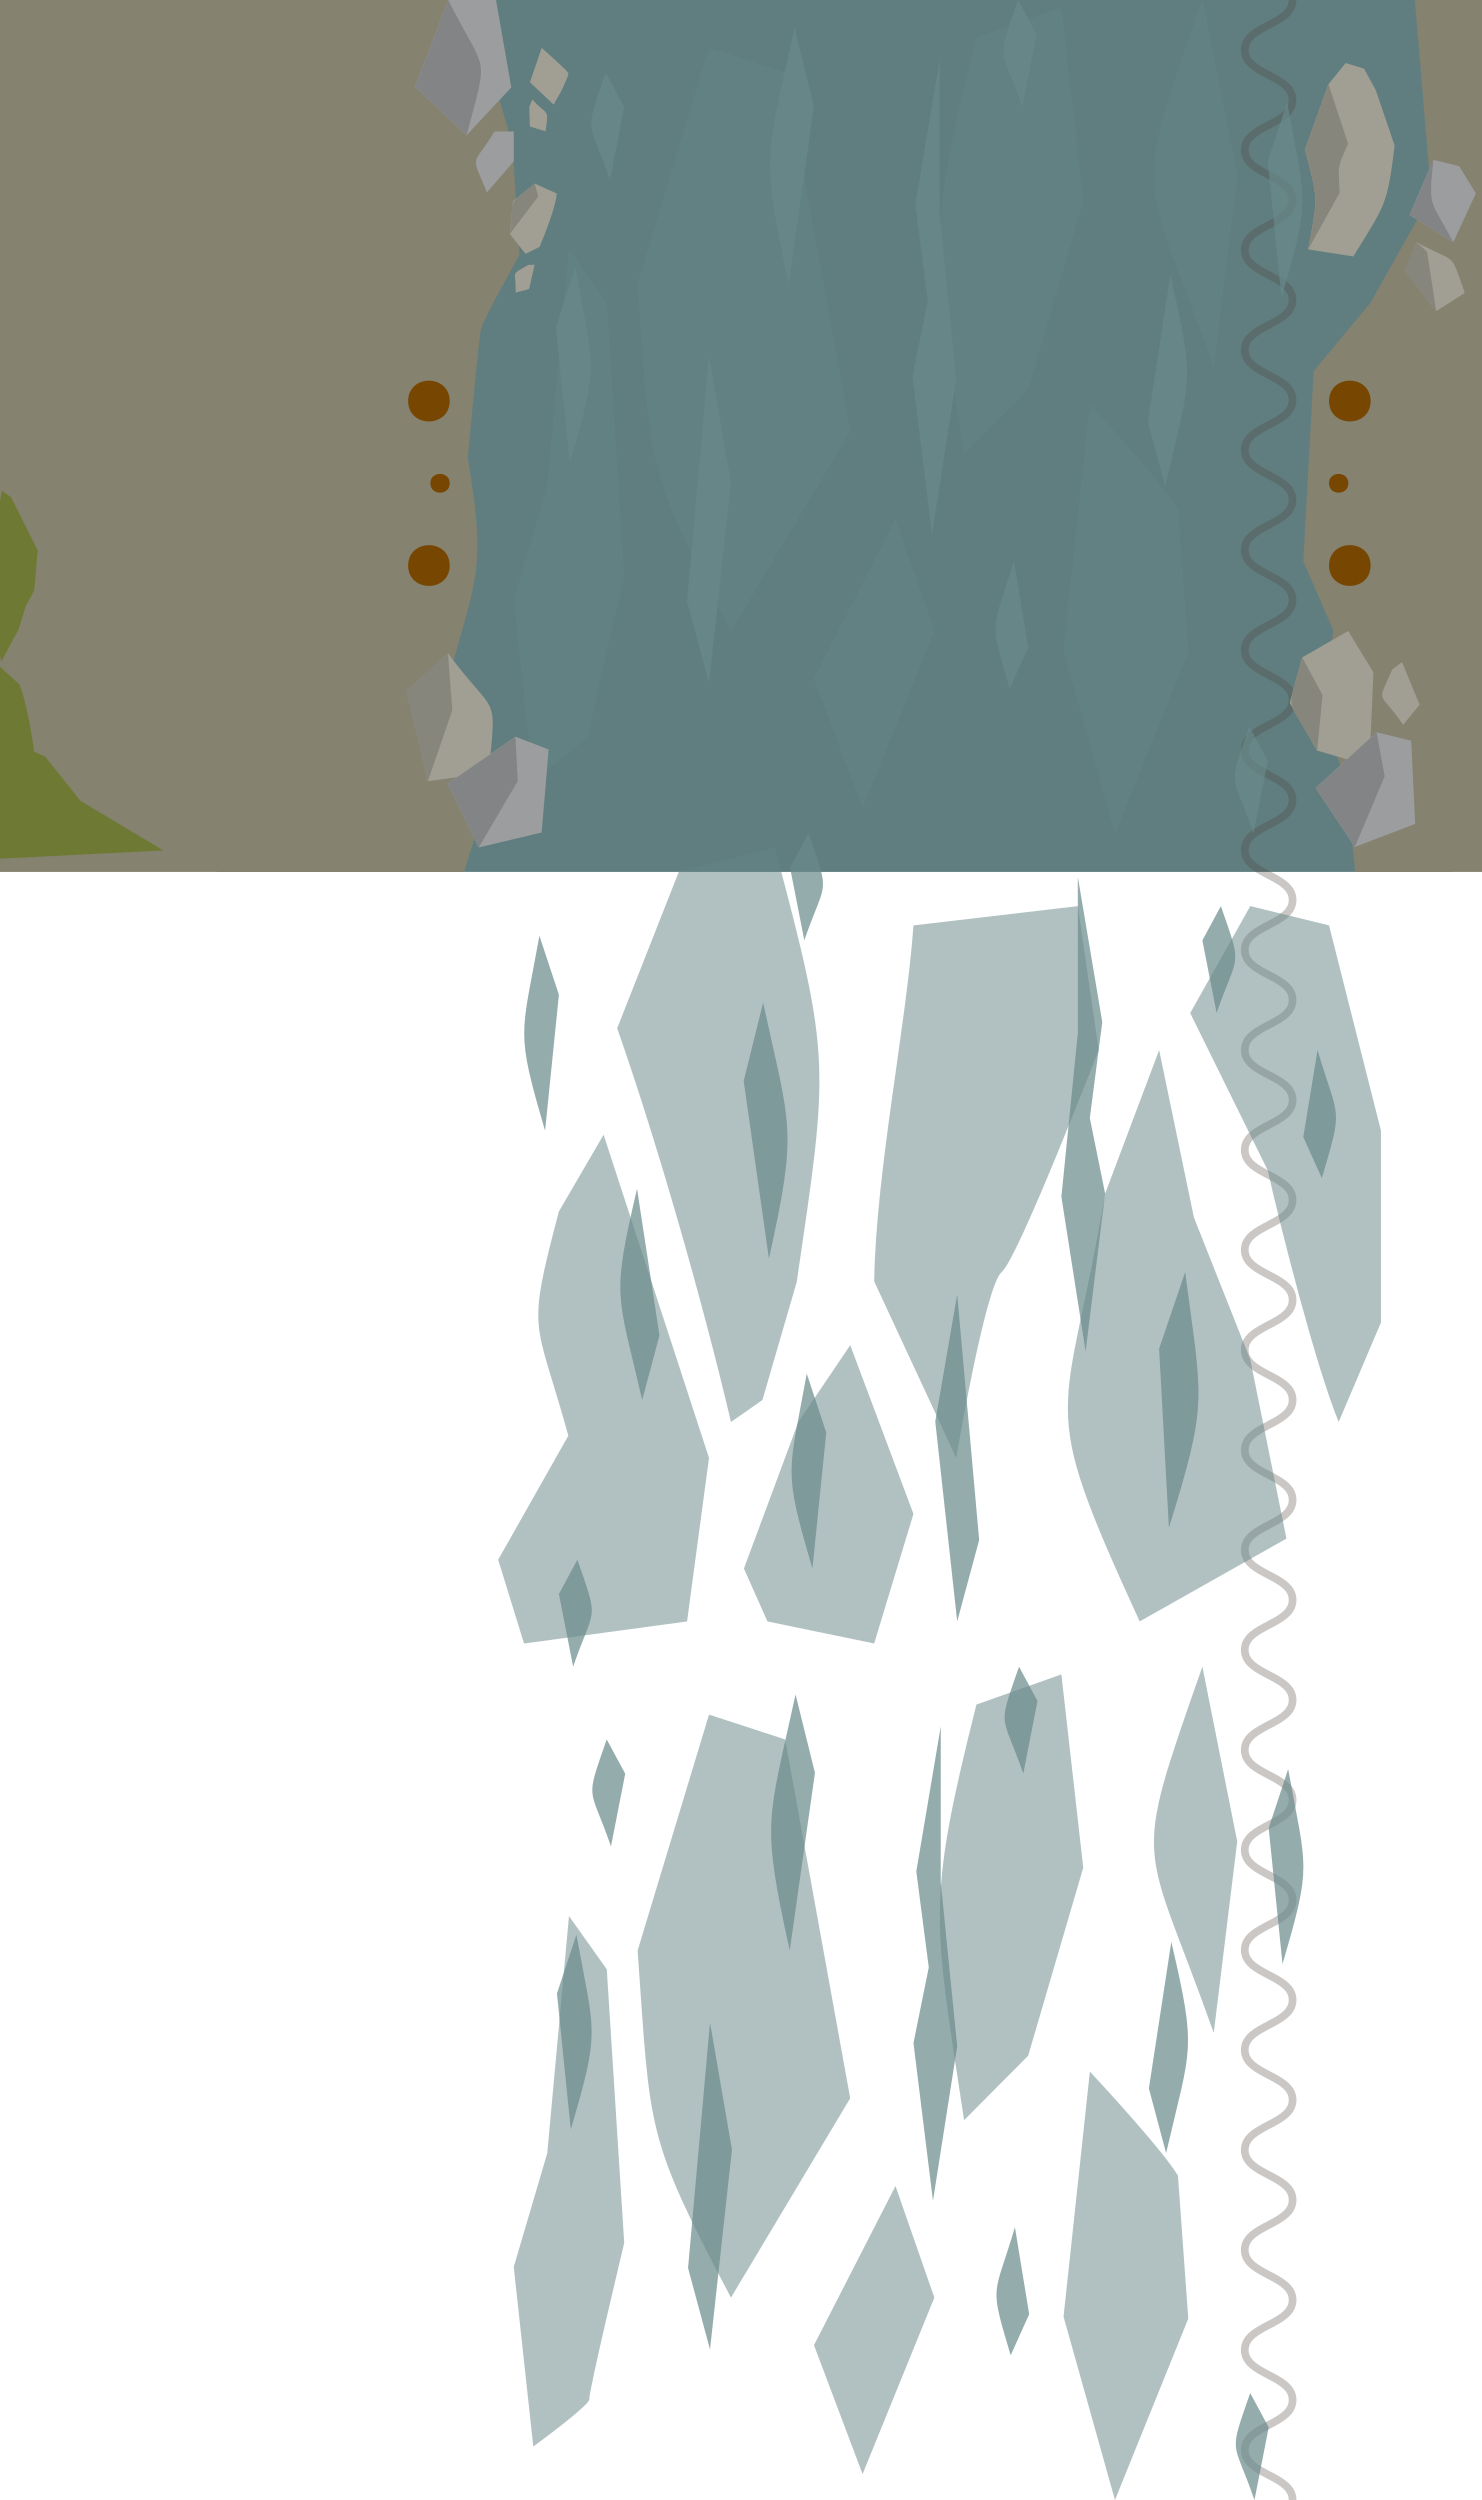
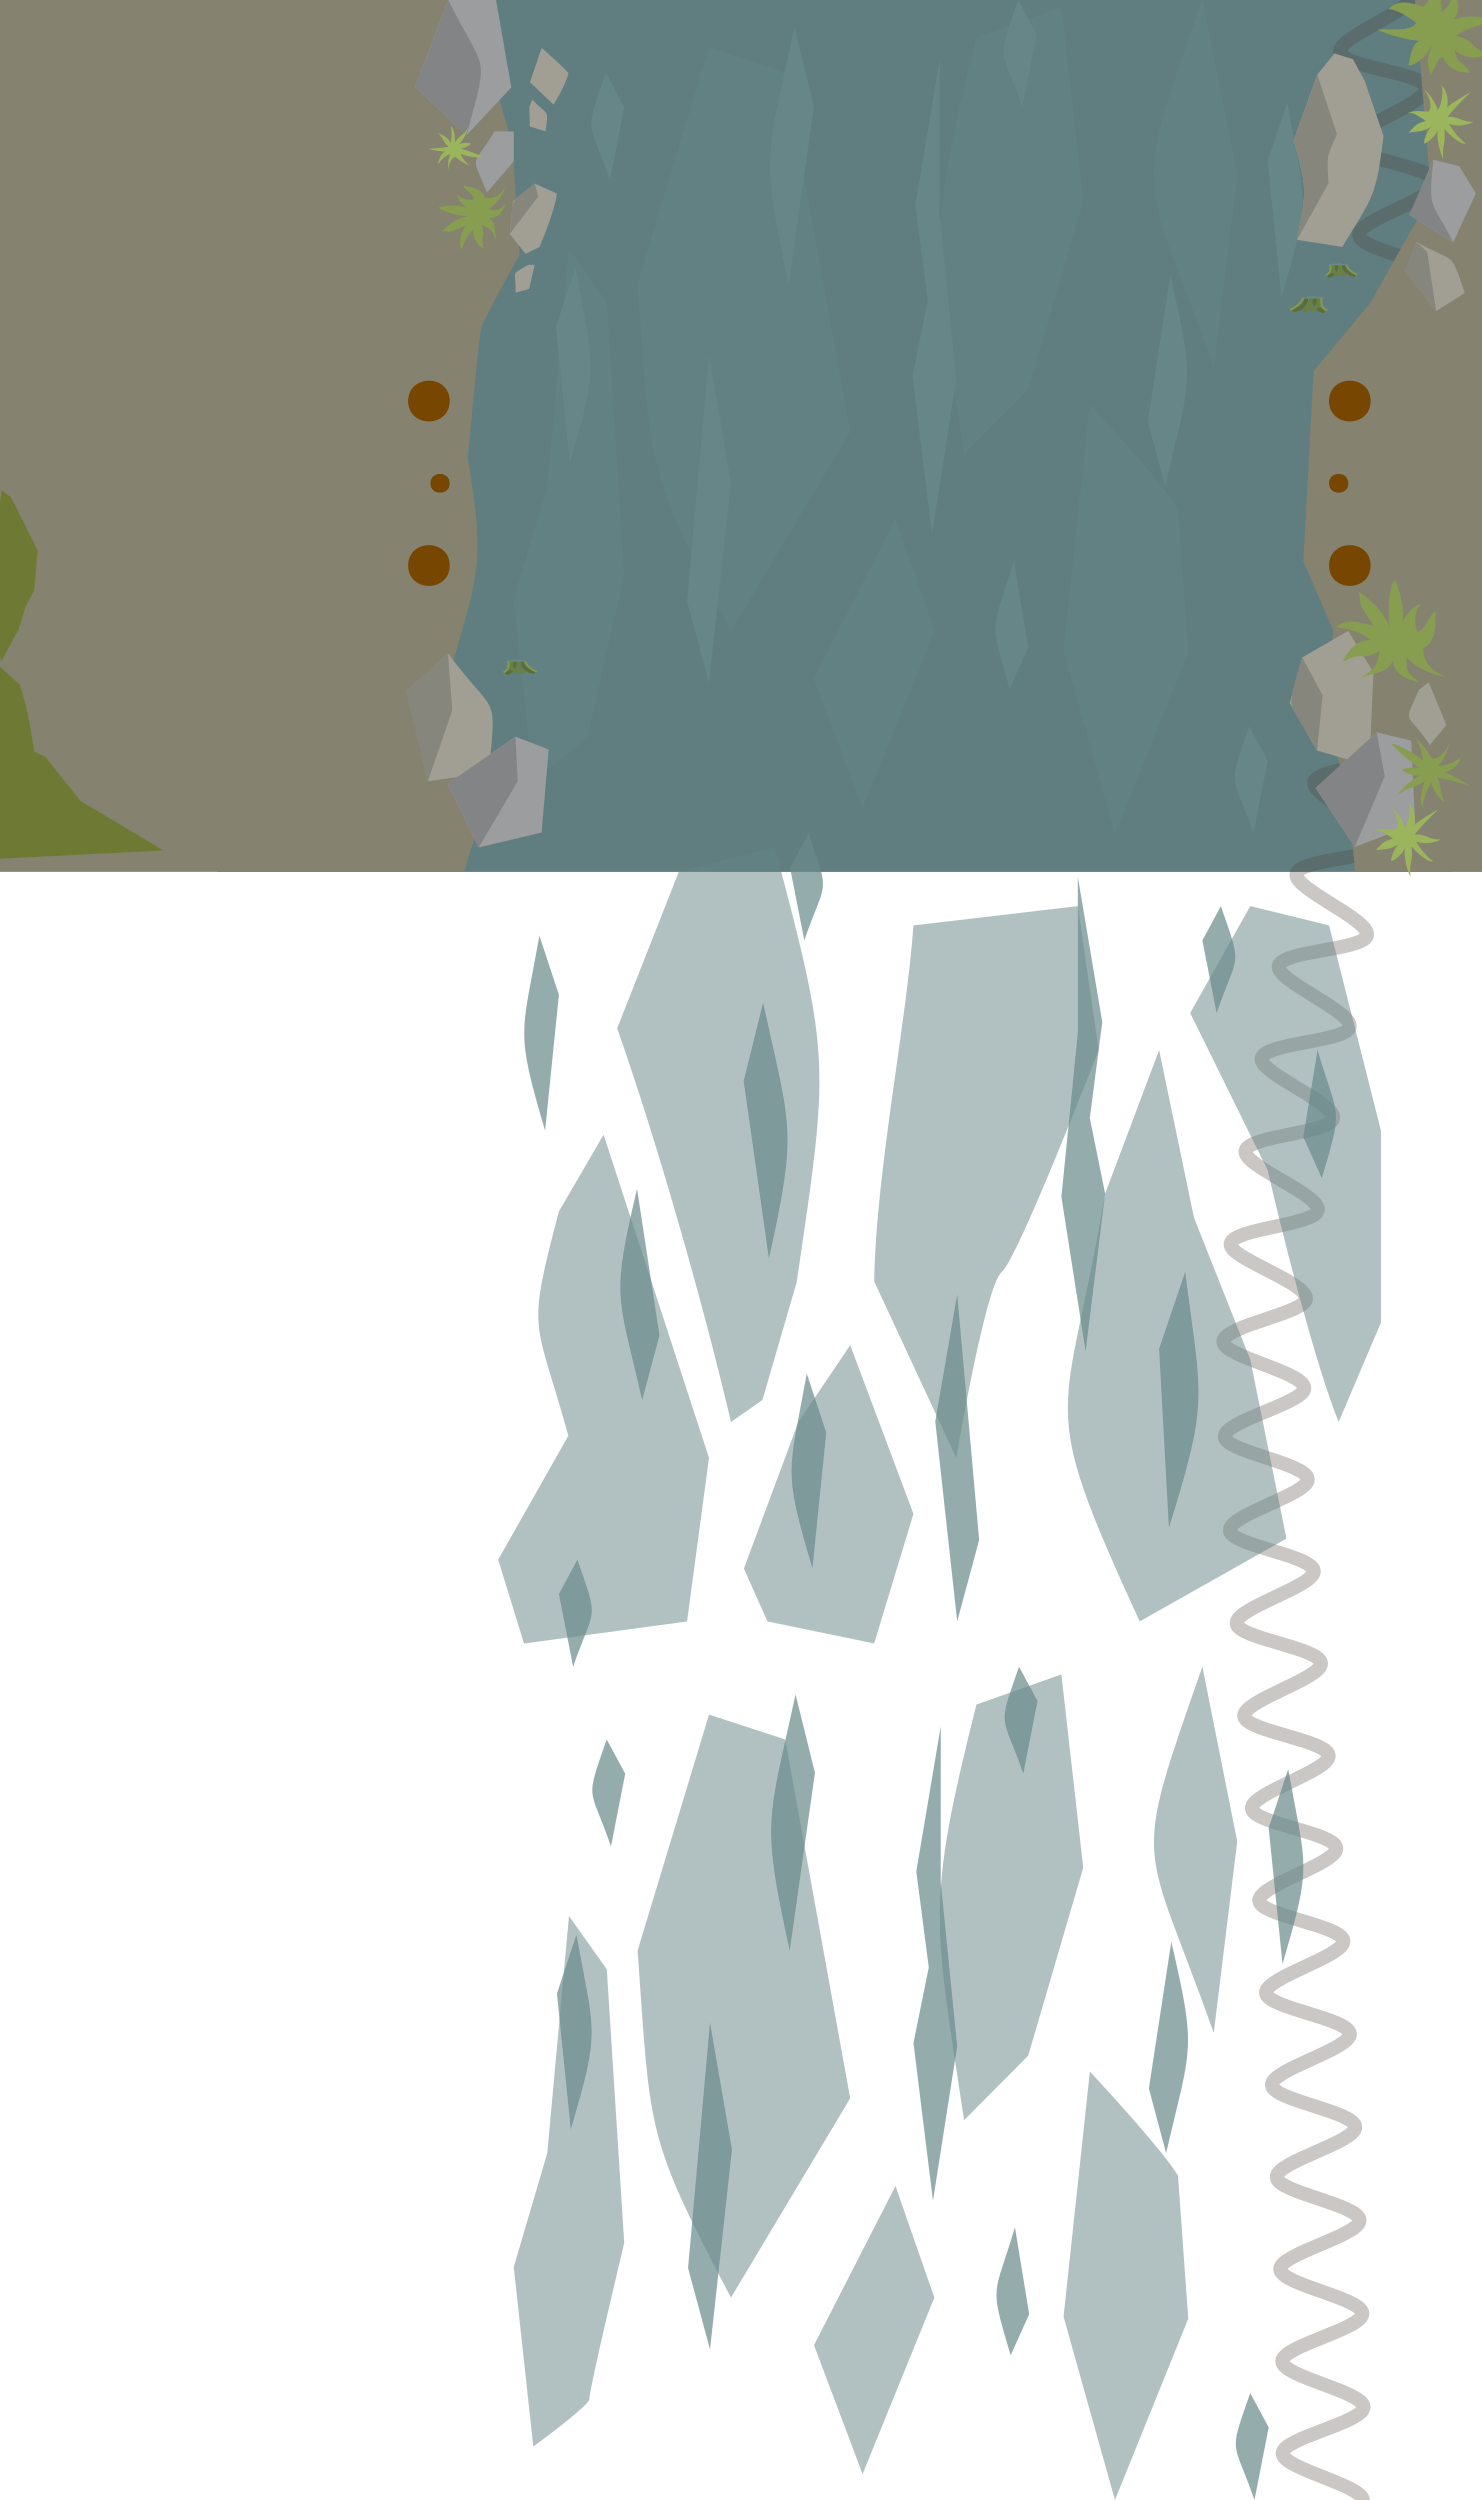
<svg xmlns="http://www.w3.org/2000/svg" viewBox="0 0 1920 3240">
  <defs>
-     <style>.cls-1{fill:#607e80;}.cls-2{opacity:0.3;}.cls-3{fill:none;stroke:#4d443d;stroke-linecap:round;stroke-width:10px;}.cls-4{opacity:0.5;}.cls-5{fill:#648485;}.cls-6{opacity:0.7;}.cls-7{fill:#68898a;}.cls-8{fill:#858270;}.cls-9{fill:#a19f93;}.cls-10{fill:#87867c;}.cls-11{fill:#9c9d9e;}.cls-12{fill:#838485;}.cls-13{fill:#774600;}.cls-14{fill:#6e7a34;}</style>
+     <style>.cls-1{fill:#607e80;}.cls-2{opacity:0.3;}.cls-17,.cls-18,.cls-19,.cls-20,.cls-21,.cls-22,.cls-23,.cls-24,.cls-25,.cls-3{fill:none;stroke-linecap:round;}.cls-3{stroke:#4d443d;stroke-width:18px;}.cls-4{opacity:0.5;}.cls-5{fill:#648485;}.cls-6{opacity:0.7;}.cls-7{fill:#68898a;}.cls-8{fill:#858270;}.cls-9{fill:#a19f93;}.cls-10{fill:#87867c;}.cls-11{fill:#9c9d9e;}.cls-12{fill:#838485;}.cls-13{fill:#774600;}.cls-14{fill:#6e7a34;}.cls-15{fill:#9bb55c;}.cls-16{fill:#879e50;}.cls-17,.cls-20,.cls-23{stroke:#6a803d;}.cls-17,.cls-18,.cls-19,.cls-20,.cls-21,.cls-22,.cls-23,.cls-24,.cls-25{stroke-miterlimit:10;}.cls-17,.cls-18{stroke-width:4.81px;}.cls-18,.cls-21,.cls-24{stroke:#5c6e35;}.cls-19,.cls-22,.cls-25{stroke:#829c4c;}.cls-19{stroke-width:2.41px;}.cls-20,.cls-21{stroke-width:4.57px;}.cls-22{stroke-width:2.28px;}.cls-23,.cls-24{stroke-width:5.33px;}.cls-25{stroke-width:2.67px;}</style>
  </defs>
  <g id="river-crossing">
    <g id="water">
      <rect id="base" class="cls-1" x="281.42" y="-50" width="1600" height="1180" />
      <g id="eels">
        <g id="rc-eel" class="cls-2">
-           <path class="cls-3" d="M1675.21,0c0,32.4-62,32.4-62,64.8s62,32.4,62,64.8-62,32.4-62,64.8,62,32.39,62,64.79-62,32.4-62,64.8,62,32.39,62,64.79-62,32.4-62,64.8,62,32.4,62,64.79-62,32.4-62,64.8,62,32.4,62,64.8-62,32.4-62,64.79,62,32.4,62,64.8-62,32.4-62,64.8,62,32.4,62,64.8-62,32.4-62,64.8,62,32.4,62,64.79-62,32.4-62,64.8,62,32.4,62,64.8-62,32.4-62,64.8,62,32.4,62,64.8-62,32.4-62,64.8,62,32.4,62,64.8-62,32.4-62,64.8,62,32.4,62,64.8-62,32.4-62,64.8,62,32.4,62,64.8-62,32.4-62,64.8,62,32.4,62,64.8-62,32.4-62,64.8,62,32.4,62,64.8-62,32.4-62,64.8,62,32.4,62,64.8-62,32.4-62,64.8,62,32.4,62,64.8-62,32.4-62,64.8,62,32.4,62,64.8-62,32.4-62,64.8,62,32.4,62,64.8-62,32.4-62,64.8,62,32.4,62,64.8-62,32.4-62,64.8,62,32.4,62,64.81-62,32.4-62,64.8,62,32.4,62,64.8-62,32.41-62,64.81,62,32.4,62,64.8-62,32.4-62,64.8,62,32.41,62,64.81-62,32.41-62,64.81,62,32.4,62,64.81" />
+           <path class="cls-3" d="M1831.82-7.9c3.1,20.42-97.89,55.48-95.18,75.06,2.82,20.46,109.53,26.93,111.93,46.55,2.51,20.5-99.52,52.41-97.46,72.07,2.16,20.54,108.58,30.69,110.26,50.39,1.76,20.57-101.41,48.54-100.15,68.27,1.32,20.59,107.21,35.24,108,55C1870.08,380,1765.72,403.2,1766,423c.32,20.56,105.34,40.47,105.13,60.33-.21,20.51-105.65,38.13-106.41,58-.77,20.42,103,46,101.7,66-1.34,20.32-107.58,32.17-109.42,52.16-1.86,20.19,100.42,51.18,98.08,71.2s-109,26.72-111.84,46.78c-2.77,19.9,98.1,55.26,94.93,75.34-3.12,19.78-110,22.6-113.46,42.71-3.39,19.67,96.42,57.89,92.74,78-3.58,19.58-110.5,20.17-114.33,40.33-3.7,19.51,95.58,59.1,91.67,79.29-3.77,19.47-110.68,19.28-114.61,39.49-3.78,19.45,95.43,59.23,91.52,79.47-3.75,19.44-110.66,19.52-114.51,39.78-3.69,19.44,95.75,58.65,92,78.93-3.61,19.46-110.51,20.45-114.16,40.74-3.51,19.48,96.34,57.66,92.8,78-3.39,19.5-110.28,21.74-113.68,42.07-3.28,19.54,97,56.47,93.77,76.82-3.15,19.56-110,23.19-113.13,43.55-2.82,18.3,99.34,49.77,97.89,71.27-1.27,18.85-106.9,34.5-107.24,55.67-.32,19.13,104.69,39.16,105,60.09.32,19.29-104,42.27-103.21,63,.76,19.4,106.59,34.48,107.72,55.1,1.07,19.48-102.49,45.82-101.14,66.33,1.29,19.54,107.42,32.22,108.93,52.65,1.44,19.58-101.7,47.54-100.1,67.91,1.54,19.62,107.8,31.2,109.46,51.52,1.61,19.66-101.36,48.26-99.68,68.53,1.64,19.69,107.93,31,109.61,51.2,1.64,19.72-101.32,48.35-99.66,68.56,1.63,19.74,107.89,31.22,109.51,51.42,1.58,19.76-101.5,48-99.94,68.16,1.53,19.79,107.72,31.88,109.21,52,1.46,19.82-101.83,47.28-100.43,67.43,1.37,19.84,107.45,32.85,108.75,53,1.27,19.86-102.28,46.28-101.1,66.42,1.16,19.88,107.09,34.08,108.14,54.21,1,19.9-102.83,45-101.91,65.17.9,19.91,106.63,35.54,107.4,55.67.76,19.93-103.46,43.55-102.85,63.67.6,19.94,106.07,37.23,106.52,57.34s-104.17,41.84-103.91,62,105.41,39.13,105.49,59.23-104.93,39.89-105,60,104.62,41.22,104.29,61.31" />
        </g>
      </g>
-       <g id="water-middle" class="cls-4">
+       <g id="rc-water-middle" class="cls-4">
        <path class="cls-5" d="M918.89,62.14,826.33,368c16.87,234.07,9.31,238.64,121,449.71l154.55-258.37-84.24-465Z" />
        <path class="cls-5" d="M1412.49,524.66l-34.14,317.71L1445,1080l95-235L1526.6,659.65C1506.79,627.16,1438.87,553.32,1412.49,524.66Z" />
        <path class="cls-5" d="M1558.31,0c-94.15,268.46-76.79,216,14.69,474.67l30.45-248.19Z" />
        <polygon class="cls-5" points="1160.56 673.04 1054.9 879.32 1117.89 1046.43 1210.92 817.69 1160.56 673.04" />
        <path class="cls-5" d="M709.27,630.47,665.81,778l25.34,232.7s74.17-54,72.68-61.57S809,746.88,809,746.88L786.4,392.21l-49-69Z" />
        <path class="cls-5" d="M1265.44,49.1c-65.84,261.61-55.2,278.17-16,538.67l83.06-83.56,71.4-243.7L1375.55,10Z" />
        <path class="cls-5" d="M918.89,2222.14,826.33,2528c16.87,234.07,9.31,238.64,121,449.71l154.55-258.37-84.24-465Z" />
        <path class="cls-5" d="M1412.49,2684.66l-34.14,317.71L1445,3240l95-235-13.35-185.36C1506.79,2787.16,1438.87,2713.32,1412.49,2684.66Z" />
        <path class="cls-5" d="M1558.31,2160c-94.15,268.46-76.79,216,14.69,474.67l30.45-248.19Z" />
        <polygon class="cls-5" points="1160.56 2833.04 1054.9 3039.32 1117.89 3206.43 1210.92 2977.69 1160.56 2833.04" />
        <path class="cls-5" d="M709.27,2790.47,665.81,2938l25.34,232.7s74.17-54,72.68-61.57S809,2906.88,809,2906.88L786.4,2552.21l-49-69Z" />
        <path class="cls-5" d="M1265.44,2209.1c-65.84,261.61-55.2,278.17-16,538.67l83.06-83.56,71.4-243.7L1375.55,2170Z" />
        <path class="cls-5" d="M879.67,1130l-79.82,202.65C852,1481.21,911.59,1690.1,947.34,1842.88l40.77-28.46,44.45-152.88c41.15-281,45.41-286.77-28.45-563.29Z" />
        <path class="cls-5" d="M724.35,1570c-42.83,162.45-30.83,134.6,12.21,290.66l-90.94,160.72L679.15,2130l211.29-28.61,28.45-211.92-136.63-418.9Z" />
        <path class="cls-5" d="M1132.91,1660.65c2.39-143.22,41.84-333,50.94-461.33l213-25,27,186.59s-104.48,270.23-125.66,287.67-58.92,240.91-58.92,240.91Z" />
        <polygon class="cls-5" points="1034.69 1842.88 964.11 2032.82 994.61 2101.39 1132.91 2129.99 1183.85 1961.99 1101.89 1743.32 1034.69 1842.88" />
        <path class="cls-5" d="M1432.24,1546.92c-51.48,305.88-92.22,255.9,44.76,554.46L1667.24,1994l-46.88-232-73-184-45.11-217.11Z" />
        <path class="cls-5" d="M1620.36,1174.29l-77.88,138.62,100.45,203.74c17.69,78.2,62.12,253.22,92,326.23L1789.74,1714V1465.38l-67.3-266.06Z" />
      </g>
-       <g id="water-top" class="cls-6">
+       <g id="rc-water-top" class="cls-6">
        <path class="cls-7" d="M1031.05,2196c-36.08,165.8-44.84,162.34-7.54,332l32.67-230.38Z" />
        <path class="cls-7" d="M1315.35,2886.46c-27.47,92.73-33.86,70.79-5.53,166l24-53.26Z" />
        <path class="cls-7" d="M1511.31,2790.47c32.4-140.21,40.18-130.25,6.71-273.79l-29.09,190Z" />
        <path class="cls-7" d="M791.82,2392.91c-27.84-80.57-34.26-55.77-5.53-138.62l24,44.47Z" />
        <path class="cls-7" d="M747.07,2507.18c23.76,131.93,31.25,121-7.33,252.6l-17.93-176.16Z" />
        <path class="cls-7" d="M1326.18,2298.63c-27.85-80.57-34.27-55.78-5.53-138.63l23.95,44.48Z" />
        <path class="cls-7" d="M1669.47,2292.77c23.76,131.93,31.25,121-7.34,252.61l-17.92-176.17Z" />
        <path class="cls-7" d="M1625.79,3240c-27.85-80.57-34.27-55.78-5.53-138.63l24,44.48Z" />
        <polygon class="cls-7" points="891.72 2939.42 920.17 3044.97 948.62 2785.86 920.17 2621.11 891.72 2939.42" />
        <polygon class="cls-7" points="1219.16 2438.79 1240.54 2651.94 1209.13 2852.26 1183.85 2647.77 1203.69 2549.82 1187.54 2425.41 1219.25 2237.19 1219.16 2438.79" />
        <path class="cls-7" d="M1029.77,36c-36.08,165.8-44.84,162.34-7.54,332L1054.9,137.6Z" />
        <path class="cls-7" d="M1314.07,726.46c-27.47,92.73-33.86,70.79-5.53,166l24-53.26Z" />
        <path class="cls-7" d="M1510,630.47c32.4-140.21,40.18-130.25,6.71-273.79l-29.09,190Z" />
        <path class="cls-7" d="M790.54,232.91C762.7,152.34,756.28,177.14,785,94.29l24,44.47Z" />
        <path class="cls-7" d="M745.79,347.18c23.76,131.93,31.25,121-7.33,252.6L720.53,423.62Z" />
        <path class="cls-7" d="M1324.9,138.63c-27.85-80.57-34.27-55.78-5.53-138.63l24,44.48Z" />
        <path class="cls-7" d="M1668.19,132.77c23.76,131.93,31.25,121-7.34,252.61l-17.92-176.17Z" />
        <path class="cls-7" d="M1624.51,1080c-27.85-80.57-34.27-55.78-5.53-138.63l24,44.48Z" />
        <polygon class="cls-7" points="890.44 779.42 918.89 884.97 947.34 625.86 918.89 461.12 890.44 779.42" />
        <polygon class="cls-7" points="1217.88 278.79 1239.26 491.94 1207.85 692.26 1182.57 487.77 1202.41 389.82 1186.26 265.41 1217.97 77.19 1217.88 278.79" />
        <path class="cls-7" d="M989,1299.4c36.08,165.8,44.83,162.34,7.54,332L963.82,1401Z" />
        <path class="cls-7" d="M1707.53,1360.88c27.47,92.73,33.87,70.79,5.53,166l-24-53.26Z" />
        <path class="cls-7" d="M832.3,1814.42c-32.4-140.2-40.18-130.24-6.71-273.79l29.09,190Z" />
        <path class="cls-7" d="M1576.74,1312.91c27.84-80.57,34.26-55.77,5.52-138.62l-24,44.47Z" />
        <path class="cls-7" d="M1045.57,1780.21c-23.75,131.93-31.24,121,7.34,252.61l17.92-176.17Z" />
        <path class="cls-7" d="M1042.38,1218.63c27.85-80.57,34.27-55.78,5.53-138.63l-24,44.48Z" />
        <path class="cls-7" d="M699.09,1212.77c-23.76,131.93-31.25,121,7.34,252.61l17.92-176.17Z" />
        <path class="cls-7" d="M742.77,2160c27.85-80.57,34.27-55.78,5.53-138.63l-23.95,44.48Z" />
        <polygon class="cls-7" points="1268.99 1995.83 1240.54 2101.39 1212.09 1842.27 1240.54 1677.53 1268.99 1995.83" />
        <polygon class="cls-7" points="1396.93 1337.94 1375.55 1551.09 1406.96 1751.41 1432.24 1546.92 1412.4 1448.97 1428.55 1324.56 1396.84 1136.34 1396.93 1337.94" />
        <path class="cls-7" d="M1536,1648.55c21.85,168.45,30.47,165.65-21.09,331.47l-12.72-232Z" />
      </g>
    </g>
-     <g id="ground-2" data-name="ground">
-       <path class="cls-8" d="M-50-50H649.21L631.43,74.88,664.12,187l9,143.29S626.42,414.05,623.43,426s-17.18,167.7-17.18,167.7C631.54,744,616,748.05,579,888.51c79.89,140.84,67.78,88.14,22.39,241.49H-50Z" />
+     <g id="ground-3" data-name="ground">
+       <path class="cls-8" d="M-50-50.06H649.23L631.45,74.82,664.14,187l9,143.28S626.44,414,623.45,425.93s-17.18,167.71-17.18,167.71C631.56,743.9,616,748,579.06,888.45c79.89,140.85,67.78,88.15,22.39,241.49H-50Z" />
      <path class="cls-8" d="M1970-50V1130H1756.27l-10.45-111.64-31.34-94,13.43-107.46-38.81-89.56L1702.54,481,1775.67,393l79.11-140.3c-6.25-75-19-227.4-25.23-302.69Z" />
    </g>
    <g id="rocks">
      <path class="cls-9" d="M580.54,846.51c62.68,85.29,63.65,46.51,52.73,154.93l-78.68,11S530.36,903.18,528,900.18,580.54,846.51,580.54,846.51Z" />
      <path class="cls-9" d="M726.32,120.13S737.25,98.42,736.52,95,702,62.14,702,62.14l-15.2,44.46,30.63,28.93Z" />
-       <path class="cls-9" d="M1721.67,109.07l-30.37,84.71c17.36,66.48,16.77,62.25,4.09,129.46l58.53,9.13c40.84-66.94,43.88-64.44,53.53-143.8L1783,116.89l-15.13-27.8-23.89-7.39Z" />
-       <path class="cls-10" d="M1747.2,186.4l-25.53-77.33-30.37,84.71c17.36,66.48,16.77,62.25,4.09,129.46l40.83-73.41C1734.71,215.21,1732.17,218.58,1747.2,186.4Z" />
+       <path class="cls-9" d="M1707.23,96.68l-30.37,84.72c17.36,66.47,16.76,62.24,4.08,129.46l58.53,9.12c40.84-66.93,43.89-64.44,53.54-143.8l-24.5-71.68-15.14-27.8-23.88-7.39Z" />
+       <path class="cls-10" d="M1732.75,174l-25.52-77.33-30.37,84.72c17.36,66.47,16.76,62.24,4.08,129.46l40.84-73.42C1720.27,202.82,1717.73,206.2,1732.75,174Z" />
      <path class="cls-9" d="M685.92,138.75l.82,25.23,20.19,6.17c4.94-31.19,2.34-19.35-17-41.17Z" />
-       <path class="cls-9" d="M1804.56,867.37c-21.25,48.16-17.4,25.51,13.92,72l21.33-26.07L1817,858.19Z" />
+       <path class="cls-9" d="M1839.22,893.6c-21.24,48.16-17.39,25.5,13.93,72l21.33-26.08-22.81-55.11Z" />
      <polygon class="cls-9" points="1687.66 852.02 1671.56 911.03 1706.97 972.72 1760.08 988.28 1776.17 958.24 1779.93 871.34 1747.2 817.69 1687.66 852.02" />
      <path class="cls-10" d="M1714.08,900.84,1687.66,852c-23,79.32-18.08,50.1,19.31,120.7Z" />
      <polygon class="cls-10" points="586.2 920.45 554.59 1012.44 525.76 895.07 580.54 846.51 586.2 920.45" />
      <path class="cls-9" d="M684.61,343.31c-24.34,14.51-15.59,5.77-16.34,35.95l17.49-4.79,7.18-31.31Z" />
      <path class="cls-9" d="M692.94,237.92,664.8,261l-4.09,42.11,20.39,25.85,18.16-9c6.55-15.46,21.19-52.51,22.32-69.13Z" />
      <path class="cls-10" d="M697.59,254.64l-4.65-16.72c-38.46,30.54-26,18.06-32.23,65.17Z" />
      <path class="cls-9" d="M1836.36,314c51,28.48,42.6,8.79,61.92,65.73l-37,23.52s-37.17-49.32-39.07-50.27S1836.36,314,1836.36,314Z" />
      <polygon class="cls-10" points="1849.65 326.61 1861.29 403.25 1819.95 350.91 1836.36 314 1849.65 326.61" />
      <path class="cls-11" d="M640.83,170.38c-28.64,48-31.6,26-9.73,79l34.71-40.3V170.38Z" />
      <polygon class="cls-11" points="711.07 971.38 701.97 1078.9 620.47 1098.25 580.18 1015.76 668.02 954.71 711.07 971.38" />
      <polygon class="cls-12" points="668.02 954.71 670.99 1012.44 620.47 1098.25 580.18 1015.76 668.02 954.71" />
      <polygon class="cls-11" points="1828.91 959.95 1834.11 1067.73 1755.88 1097.69 1705.04 1021.25 1784.04 949.12 1828.91 959.95" />
      <polygon class="cls-12" points="1784.04 949.12 1794.61 1005.95 1755.88 1097.69 1705.04 1021.25 1784.04 949.12" />
      <polygon class="cls-11" points="1891.29 215.53 1912.68 250.63 1883.46 314 1826.87 278.51 1857.68 207.03 1891.29 215.53" />
      <path class="cls-12" d="M1857.68,207c-6.8,66.08-3.51,50.35,25.78,107l-56.59-35.49Z" />
      <polygon class="cls-11" points="640.44 -13.8 662.62 113.31 604.69 175.24 537.83 112.4 581.1 0.22 640.44 -13.8" />
      <path class="cls-12" d="M581.1.22c49.94,99.88,52.73,64.7,23.59,175L537.82,112.4Z" />
    </g>
    <g id="posts">
      <path class="cls-13" d="M1776.31,732.92c-.16,35.23-53.71,35.22-53.87,0C1722.6,697.7,1776.16,697.7,1776.31,732.92Z" />
      <path class="cls-13" d="M1776.31,519.77c-.16,35.22-53.71,35.22-53.87,0C1722.6,484.54,1776.16,484.54,1776.31,519.77Z" />
      <path class="cls-13" d="M1747.42,626.34c.24,16.21-25.21,16.21-25,0C1722.21,610.14,1747.66,610.14,1747.42,626.34Z" />
      <path class="cls-13" d="M582.81,732.92c-.16,35.23-53.71,35.22-53.87,0C529.1,697.7,582.66,697.7,582.81,732.92Z" />
      <path class="cls-13" d="M582.81,519.77c-.16,35.22-53.71,35.22-53.87,0C529.1,484.54,582.66,484.54,582.81,519.77Z" />
      <path class="cls-13" d="M582.81,626.34c.24,16.21-25.22,16.21-25,0C557.6,610.14,583.05,610.14,582.81,626.34Z" />
    </g>
    <g id="ground-detail">
      <polygon class="cls-14" points="14.48 644.65 48.77 713.32 44.33 765.32 33.21 785.99 24.32 815.32 1.44 857.99 -5.99 812.19 -21.91 776.04 2.4 635.76 14.48 644.65" />
      <path class="cls-14" d="M-16,849.7,25.35,887c8,20,16.34,65.51,18.88,87.1l14.24,6.38,45.9,57.5,107.44,64.17L-11.86,1113.5Z" />
+       <path class="cls-15" d="M609.09,215a68.86,68.86,0,0,1-18.88-11.66c-7.33,2.23-9.05,13.6-8.91,16.37-1.27-4.21-.39-15,2.54-20-6.46,1.28-14.24,9.35-15.62,13.41-.78-5,3-13.76,8.56-16.67a154.79,154.79,0,0,1-23.45-3.55,211,211,0,0,0,27.89-2.62c-7.77-6.79-5.37-10.34-13.14-17.14,4.06.37,13.46,5.64,16,12.07a51.64,51.64,0,0,0,.2-21.53c4.37,1.88,5.51,15.31,5.46,20.64,8.09-11.55,9-6.85,17-18.41-1.36,5.84-6.44,15.89-12.14,21.38,4-2.84,12.9-2.55,15.58-1-1.93,2.56-9.63,6.55-13.72,6.44a105.72,105.72,0,0,1,29.36,11.12c-7.12,1-21.46-1-28.92-4.58C598.49,204.36,605.16,212.63,609.09,215Z" />
+       <path class="cls-16" d="M600.29,240.79c10.92,1.74,25,3.92,28.16,15.36,14.7,4,23.95-9.42,26.64-14.22-2.29,8.43-11.57,23.46-21.76,28.77,12.24,4.67,15.42-.94,22-6.33-4,9.32-9.12,19-21.63,18,11.82,8.53,4.9,20.72,11.29,31.67-8.64-14.8-4.72-15.73-20.82-22.42,5.94,19.63-2.95,11.84,3,31.47-6.45-4.9-15.63-12.43-13.22-26-9.52,9.34-10.66,12.69-15.67,26.1-5.38-7.76-.51-21.65,5.2-30.58-25.8,10.95-18.22,6.37-30.77,7.41,8.43-8.4,18.5-16.81,33.87-20.05-9.68.57-34.9-5.81-37.8-11.21,6-2.29,28.56-3.79,35.34.71-4.74-5.31-11-9.9-11.83-18,5.47,6.08,12.91,8.31,22,7.22C614.62,251.59,604.46,248.84,600.29,240.79Z" />
+       <path class="cls-16" d="M1834.11,955.92A109.16,109.16,0,0,1,1856,983.3c12.08.6,20.69-15.39,22-19.57-.35,6.93-7.45,22.57-14.46,28.41,10.29,1.56,26.15-6.29,30.35-11.59-1.51,7.9-11.72,18.87-21.6,20.21a244.24,244.24,0,0,1,33,17.78,334.16,334.16,0,0,0-42.85-11c7.94,14.24,2.47,18.24,10.4,32.48-5.84-2.72-17-15.56-17.42-26.49a81.55,81.55,0,0,0-11.77,31.88c-5.5-5.11,0-25.69,2.89-33.59-18.18,12.86-17,5.42-35.13,18.28,5.12-7.94,18-20.17,29.42-25.29-7.42,2.09-20.52-3.09-23.68-6.8,4.22-2.78,17.79-4.6,23.81-2.25-13.46-8-29-21.73-37.69-32.17,11.1,2.33,31.35,12.92,40.53,22.21C1844.22,977.31,1838.71,961.47,1834.11,955.92Z" />
+       <path class="cls-16" d="M1860.35,791.94c.47,17.44,1.16,39.85-15.67,48.15-1.89,23.95,21.57,34.44,29.8,37.21-13.75-1.1-39.76-11.15-51-25.42-3.69,20.34,5.94,23.66,16.21,32.33-15.61-3.47-32.2-8.64-34.27-28.34-9.81,20.81-30.74,13.62-45.87,26.72,20.46-17.7,23-11.9,28.76-38.82-28.75,14.91-19.23-1.15-48,13.77,5.72-11.43,14.75-27.86,36.49-28.07-17.26-12.05-22.78-12.85-45.06-16.73,10.48-10.6,33.46-7.07,49-.81-24.47-36.86-15.17-26.42-20.42-45.59,15.47,10.64,31.44,23.83,40.94,46.73-3.71-14.85-1.12-55.83,6.42-61.9,5.28,8.56,14.17,43.22,9.15,55.05,6.86-8.9,12.17-20,24.5-23.59-7.84,10.25-9.14,22.45-4.83,36.17C1847.75,817.31,1849.06,800.75,1860.35,791.94Z" />
+       <path class="cls-15" d="M1781.89,1076.36c10.37-3.74,17.88-1.75,27.32-1.52,6.44-10.24-3.29-25.57-6.31-28.73,5.88,3.7,16,17.54,17.69,26.53,6.39-8.22,7.32-25.89,4.76-32.15,6.15,5.19,10.71,19.46,7,28.73a243.62,243.62,0,0,1,31.65-20,331.77,331.77,0,0,0-30.56,32c16.3.06,17.1,6.78,33.4,6.84-5.22,3.76-21.88,7.2-31.62,2.21a81.63,81.63,0,0,0,22,25.89c-7.15,2.28-22.41-12.56-27.86-19,2.3,22.15-3.58,17.43-1.28,39.58-4.41-8.36-8.75-25.6-7.63-38-1.82,7.49-12.75,16.38-17.53,17.32-.35-5,4.71-17.77,9.71-21.87-13.6,7.81-16.1,5.38-29.47,7.86,7.46-8.54,9.57-11.76,22.17-15.21C1798.23,1082.15,1789,1075.07,1781.89,1076.36Z" />
+       <path class="cls-16" d="M1799.54,11.69c12-12.67,27.37-8.81,45.14-2.78,18.27-15.6,9.1-39.6,5.24-47.38,8.94,10.5,20.23,36,18.06,54,17-11.79,12.53-20.94,11.39-34.33,8.59,13.49,16.66,28.87,4.2,44.27,21.66-7.78,41-1.83,61-.39-18.67,7.11-34.37,6-57.45,21,30.87,9.78,12.79,14.4,43.66,24.18-12.13,4-30.13,9.27-45.65-6,3.68,20.73,7.61,11.58,20.62,30.06-14.91.09-29.25-5-35.79-20.42-7.44,1.68-6.2,7.22-16,24.49-3.41-18.46-7.15-16.89,2.34-39.81-7.89,13.13-21.16,27.22-30.78,26.18,2.32-9.78,3-27.53,14.92-32.34-11.14,1.44-44-8-55.22-14.18,12.8-1.71,43.55,4.13,50.21-8.62C1826.4,22.86,1813.76,13.44,1799.54,11.69Z" />
+       <path class="cls-15" d="M1824.48,146.26c10.37-3.74,17.88-1.74,27.32-1.52,6.44-10.23-3.28-25.57-6.31-28.73,5.88,3.71,16,17.55,17.69,26.53,6.4-8.21,7.32-25.88,4.77-32.14,6.15,5.19,10.71,19.46,7,28.73a243.62,243.62,0,0,1,31.65-20,334.11,334.11,0,0,0-30.56,32c16.3.06,17.1,6.78,33.4,6.84-5.22,3.77-21.88,7.2-31.62,2.21a81.76,81.76,0,0,0,22,25.89c-7.14,2.28-22.41-12.56-27.86-19,2.3,22.15-3.58,17.42-1.27,39.58-4.42-8.36-8.76-25.61-7.64-38-1.82,7.49-12.75,16.37-17.53,17.32-.35-5,4.71-17.77,9.71-21.87-13.6,7.81-16.09,5.38-29.46,7.85,7.46-8.54,9.56-11.75,22.16-15.2C1840.83,152.05,1831.58,145,1824.48,146.26Z" />
+       <g id="rc-reeds-3">
+         <path class="cls-7" d="M684.23,857.47a44.48,44.48,0,0,1-30.08,0Z" />
+         <path class="cls-17" d="M671.31,857.58s.36,10.38,6.42,13.28" />
+         <path class="cls-18" d="M676.89,857.58c0,7.27,7.05,12.09,14.11,13.15" />
+         <path class="cls-18" d="M666.62,857.58s3.37,10.36-9.31,14.64" />
+         <path class="cls-19" d="M680.52,857.58c0,.35,5.38,9.71,14.11,12.52" />
+         <path class="cls-17" d="M662.85,857.58s-4.39,8.6,7.14,12.62" />
+         <path class="cls-19" d="M659,857.58s2,10.37-5.65,13.25" />
+         <path class="cls-7" d="M654.15,857.47a44.48,44.48,0,0,1,30.08,0Z" />
+       </g>
+       <g id="rc-reeds-2">
+         <path class="cls-7" d="M1748.23,343.69a42.19,42.19,0,0,1-28.56,0Z" />
+         <path class="cls-20" d="M1736,343.8s.34,9.86,6.09,12.61" />
+         <path class="cls-21" d="M1741.26,343.8c0,6.9,6.69,11.48,13.39,12.48" />
+         <path class="cls-21" d="M1731.51,343.8s3.2,9.84-8.83,13.9" />
+         <path class="cls-22" d="M1744.7,343.8c0,.33,5.11,9.22,13.4,11.89" />
+         <path class="cls-20" d="M1727.94,343.8s-4.17,8.16,6.77,12" />
+         <path class="cls-22" d="M1724.28,343.8s1.9,9.85-5.37,12.58" />
+         <path class="cls-7" d="M1719.67,343.69a42.35,42.35,0,0,1,28.56,0Z" />
+       </g>
+       <g id="rc-reeds-1">
+         <path class="cls-7" d="M1684.67,386.87a49.39,49.39,0,0,0,33.35,0Z" />
+         <path class="cls-23" d="M1699,387s-.4,11.51-7.11,14.72" />
+         <path class="cls-24" d="M1692.81,387c0,8.05-7.82,13.4-15.64,14.57" />
+         <path class="cls-24" d="M1704.19,387s-3.73,11.48,10.32,16.23" />
+         <path class="cls-25" d="M1688.78,387c0,.38-6,10.76-15.64,13.88" />
+         <path class="cls-23" d="M1708.37,387s4.87,9.53-7.91,14" />
+         <path class="cls-25" d="M1712.64,387s-2.22,11.5,6.27,14.69" />
+         <path class="cls-7" d="M1718,386.87a49.39,49.39,0,0,0-33.35,0Z" />
+       </g>
    </g>
  </g>
</svg>
